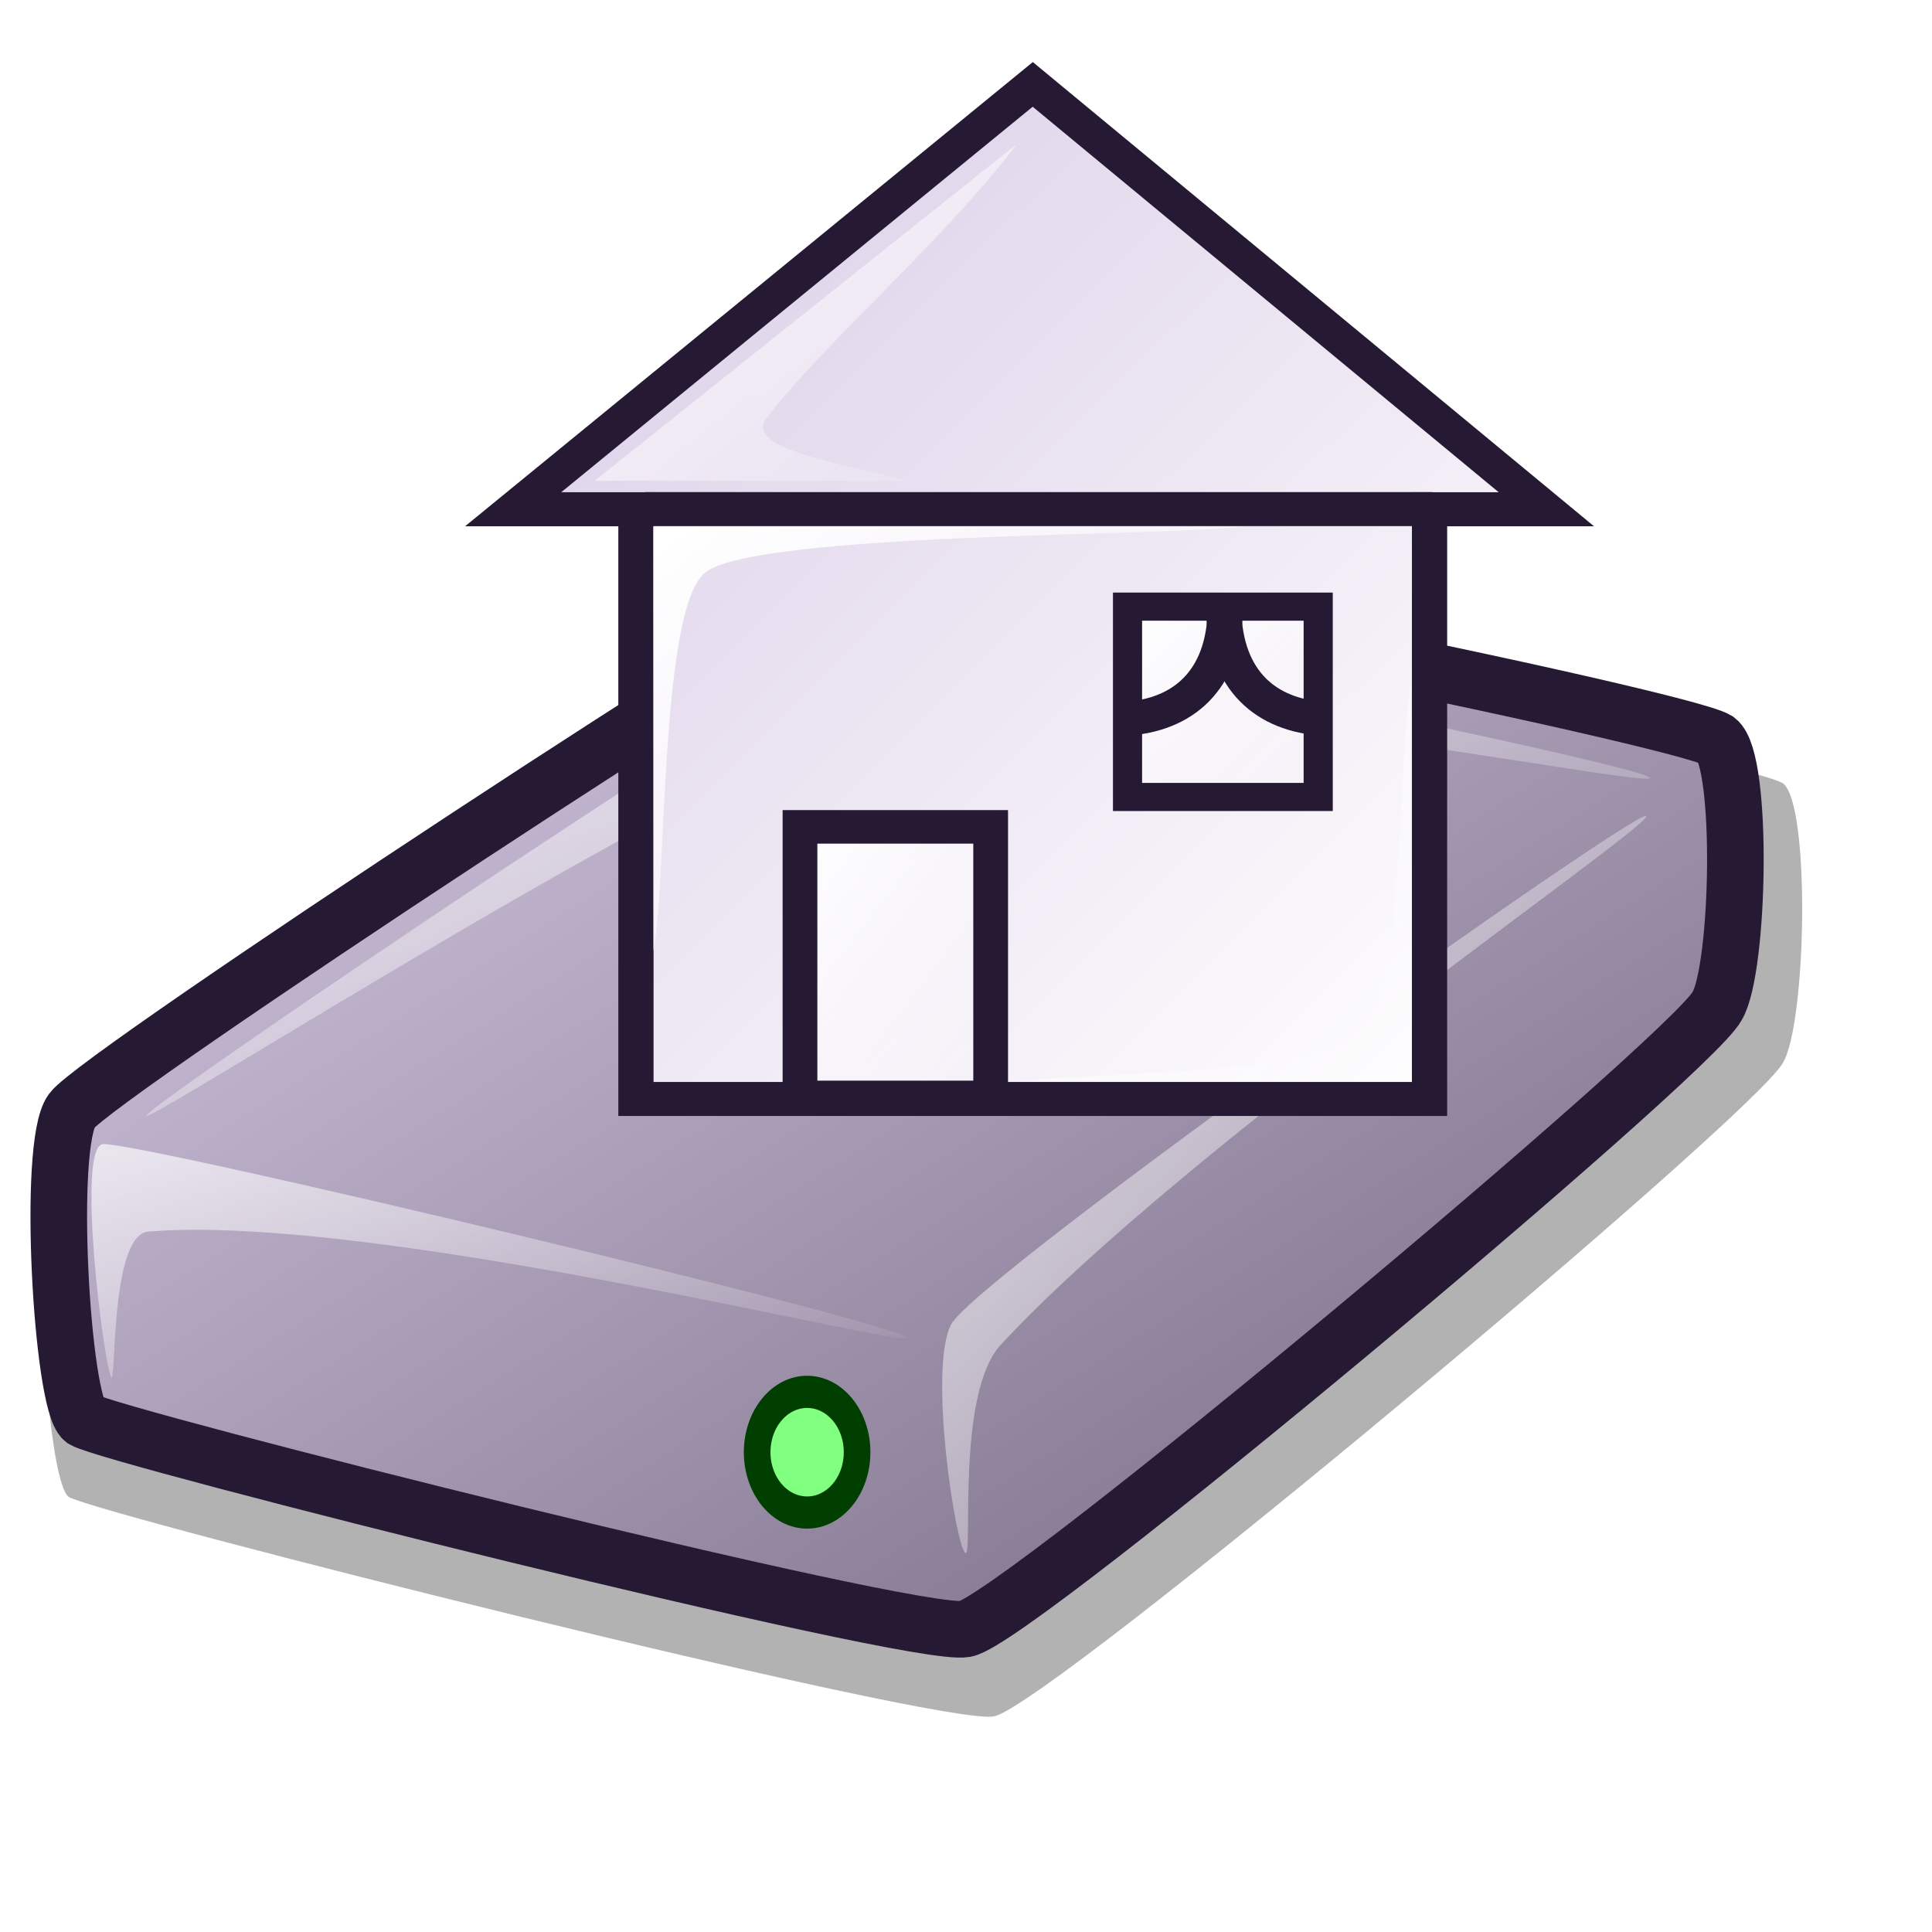
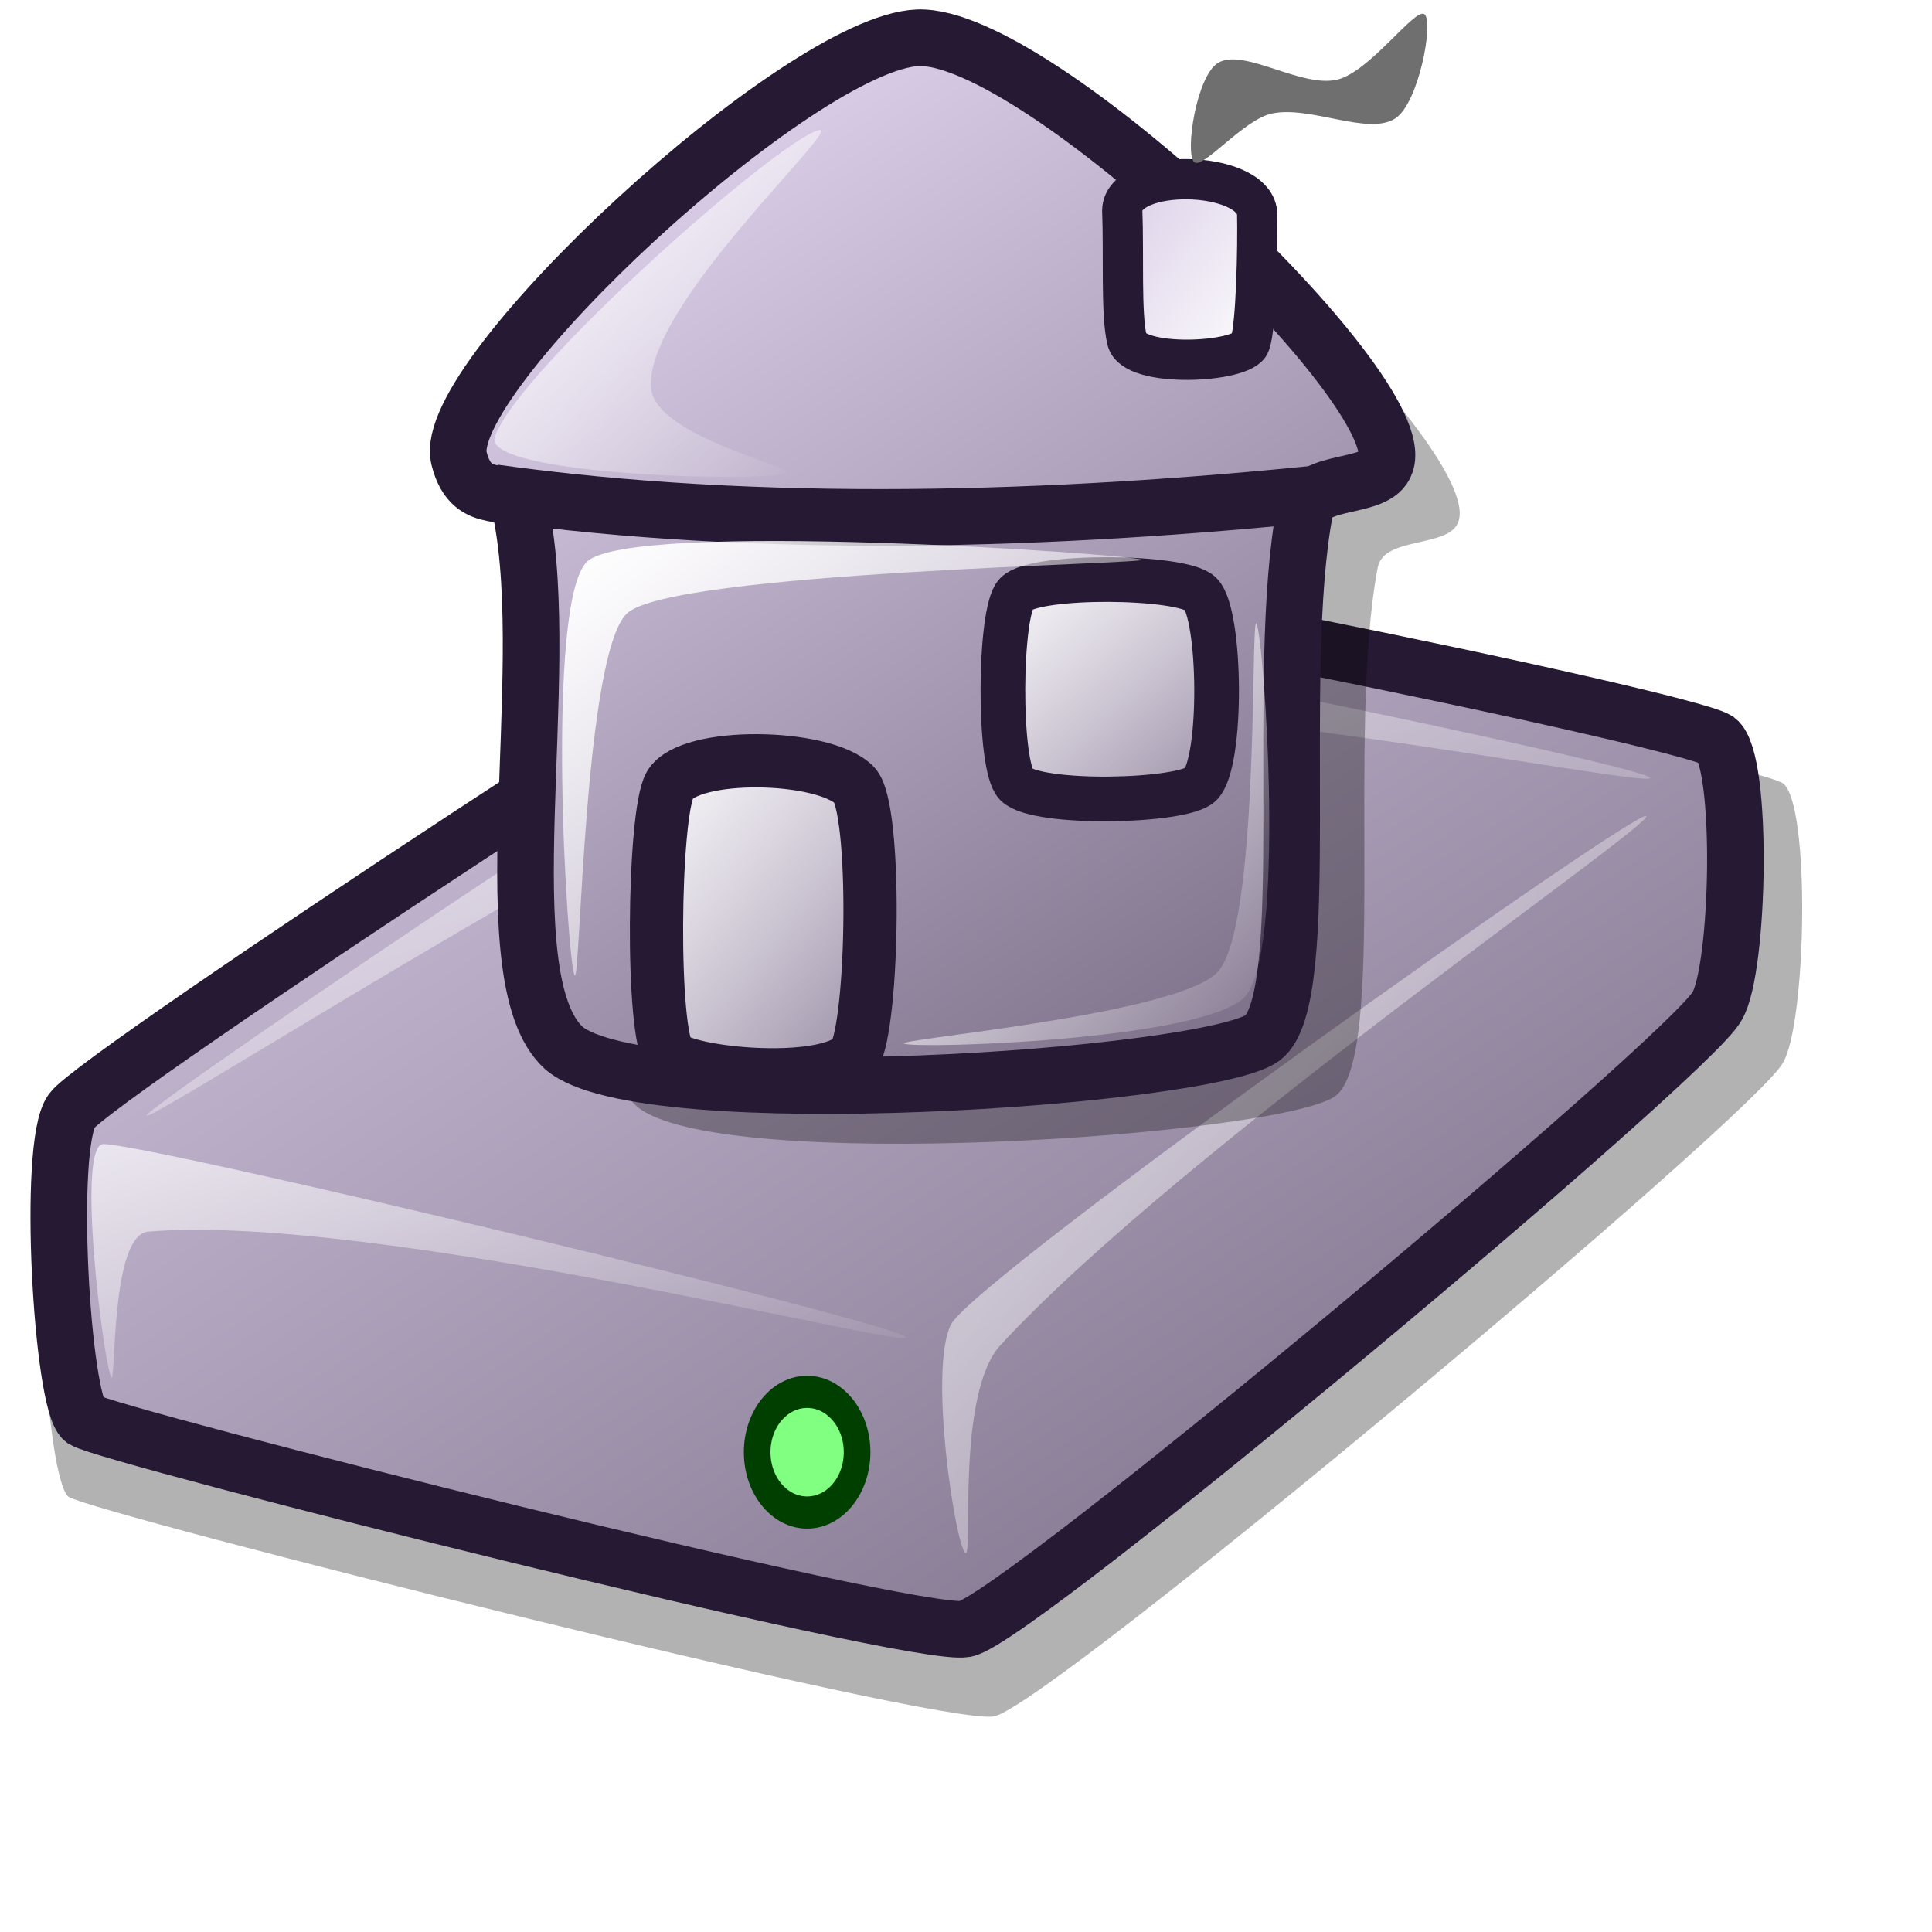
<svg xmlns="http://www.w3.org/2000/svg" xmlns:xlink="http://www.w3.org/1999/xlink" version="1.0" x="0" y="0" width="48pt" height="48pt" id="svg1">
  <defs id="defs3">
    <linearGradient id="linearGradient894">
      <stop offset="0" style="stop-color:#d9cce6;stop-opacity:1;" id="stop895" />
      <stop offset="1" style="stop-color:#ffffff;stop-opacity:1;" id="stop896" />
    </linearGradient>
    <linearGradient id="linearGradient891">
      <stop offset="0" style="stop-color:#d9cce6;stop-opacity:1;" id="stop893" />
      <stop offset="1" style="stop-color:#73667f;stop-opacity:1;" id="stop892" />
    </linearGradient>
    <linearGradient id="linearGradient888">
      <stop style="stop-color:#ffffff;stop-opacity:1;" offset="0" id="stop889" />
      <stop style="stop-color:#ffffff;stop-opacity:0;" offset="1" id="stop890" />
    </linearGradient>
    <linearGradient id="linearGradient885">
      <stop offset="0" style="stop-color:#ffffff;stop-opacity:1;" id="stop887" />
      <stop offset="1" style="stop-color:#ffffff;stop-opacity:0;" id="stop886" />
    </linearGradient>
    <linearGradient id="linearGradient570">
      <stop style="stop-color:#ffffff;stop-opacity:1;" offset="0" id="stop571" />
      <stop style="stop-color:#ffffff;stop-opacity:0;" offset="1" id="stop572" />
    </linearGradient>
    <linearGradient id="linearGradient563">
      <stop style="stop-color:#d9cce6;stop-opacity:1;" offset="0" id="stop564" />
      <stop style="stop-color:#73667f;stop-opacity:1;" offset="1" id="stop565" />
    </linearGradient>
-     <linearGradient x1="0.01" y1="0.016" x2="0.985" y2="0.977" id="linearGradient566" xlink:href="#linearGradient563" />
+     <linearGradient x1="1.258" y1="23.457" x2="46.051" y2="67.582" id="linearGradient566" xlink:href="#linearGradient563" gradientTransform="matrix(1.250344,0,0,0.79978,3.844601e-4,0)" gradientUnits="userSpaceOnUse" />
    <linearGradient x1="0.007" y1="-0.03" x2="0.985" y2="1.045" id="linearGradient569" xlink:href="#linearGradient570" />
    <linearGradient x1="0.007" y1="0.013" x2="0.978" y2="0.974" id="linearGradient573" xlink:href="#linearGradient570" />
    <linearGradient x1="0.007" y1="0.047" x2="1.02" y2="0.984" id="linearGradient575" xlink:href="#linearGradient570" />
    <linearGradient id="linearGradient578" xlink:href="#linearGradient894" x1="0.01" y1="0.016" x2="0.985" y2="0.977" />
    <defs id="defs848">
      <linearGradient id="linearGradient849" x1="0" y1="0.5" x2="1" y2="0.5" gradientUnits="objectBoundingBox" spreadMethod="pad" xlink:href="#linearGradient885" />
      <linearGradient id="linearGradient852" x1="0" y1="0.5" x2="1" y2="0.5" gradientUnits="objectBoundingBox" spreadMethod="pad" xlink:href="#linearGradient891" />
      <linearGradient x1="-0" y1="0" x2="0.984" y2="1" id="linearGradient855" xlink:href="#linearGradient563" />
      <linearGradient x1="-0" y1="0" x2="0.977" y2="0.984" id="linearGradient856" xlink:href="#linearGradient570" />
      <linearGradient x1="0.013" y1="0.992" x2="0.987" y2="0" id="linearGradient857" xlink:href="#linearGradient570" />
      <linearGradient x1="-0" y1="0" x2="0.993" y2="0.984" id="linearGradient858" xlink:href="#linearGradient570" />
      <linearGradient id="linearGradient859" xlink:href="#linearGradient570" />
    </defs>
+     <linearGradient xlink:href="#linearGradient570" id="linearGradient1367" x1="32.095" y1="27.535" x2="56.283" y2="49.911" gradientTransform="matrix(0.977333,0,0,1.023192,3.844601e-4,0)" gradientUnits="userSpaceOnUse" />
+     <linearGradient xlink:href="#linearGradient570" id="linearGradient1369" x1="2.977" y1="36.687" x2="30.585" y2="63.999" gradientTransform="matrix(1.751766,0,0,0.570852,3.844601e-4,0)" gradientUnits="userSpaceOnUse" />
+     <linearGradient xlink:href="#linearGradient570" id="linearGradient1371" x1="1.726" y1="70.357" x2="15.861" y2="85.901" gradientTransform="matrix(1.86801,0,0,0.535329,3.844601e-4,0)" gradientUnits="userSpaceOnUse" />
+     <linearGradient y2="0.991" x2="0.991" y1="0.009" x1="-0" id="linearGradient601" xlink:href="#linearGradient570" />
+     <linearGradient y2="0.996" x2="0.986" y1="0.004" x1="-0.009" xlink:href="#linearGradient563" id="linearGradient1468" />
+     <linearGradient xlink:href="#linearGradient570" id="linearGradient1466" y2="0.984" x2="0.993" y1="0" x1="-0" />
+     <linearGradient xlink:href="#linearGradient570" id="linearGradient1464" y2="0" x2="0.987" y1="0.992" x1="0.013" />
+     <linearGradient xlink:href="#linearGradient570" id="linearGradient1462" y2="0.984" x2="0.977" y1="0" x1="-0" />
+     <linearGradient xlink:href="#linearGradient563" id="linearGradient1460" y2="1" x2="0.984" y1="0" x1="-0" />
+     <linearGradient id="linearGradient1454">
+       <stop id="stop1456" offset="0" style="stop-color:#d9cce6;stop-opacity:1;" />
+       <stop id="stop1458" offset="1" style="stop-color:#73667f;stop-opacity:1;" />
+     </linearGradient>
+     <linearGradient id="linearGradient1448">
+       <stop id="stop1450" offset="0" style="stop-color:#ffffff;stop-opacity:1;" />
+       <stop id="stop1452" offset="1" style="stop-color:#ffffff;stop-opacity:0;" />
+     </linearGradient>
+     <linearGradient xlink:href="#linearGradient894" id="linearGradient1499" gradientUnits="userSpaceOnUse" gradientTransform="matrix(0.556284,0,0,0.715711,12.17942,0.265877)" x1="44.318" y1="7.518" x2="53.548" y2="16.61" />
+     <linearGradient xlink:href="#linearGradient570" id="linearGradient1502" gradientUnits="userSpaceOnUse" gradientTransform="matrix(0.735092,0,0,0.541617,12.63823,0.717252)" x1="8.058" y1="33.188" x2="34.806" y2="57.933" />
+     <linearGradient xlink:href="#linearGradient570" id="linearGradient1505" gradientUnits="userSpaceOnUse" gradientTransform="matrix(0.603247,0,0,0.676117,11.74551,0.265877)" x1="30.303" y1="31.128" x2="51.502" y2="50.738" />
+     <linearGradient xlink:href="#linearGradient570" id="linearGradient1508" gradientUnits="userSpaceOnUse" gradientTransform="matrix(0.596298,0,0,0.619299,12.32988,1.256439)" x1="6.419" y1="5.17" x2="24.534" y2="23.091" />
+     <linearGradient xlink:href="#linearGradient570" id="linearGradient1512" gradientUnits="userSpaceOnUse" gradientTransform="matrix(0.623657,0,0,0.638393,12.17942,0.265877)" x1="33.086" y1="28.535" x2="45.654" y2="42.357" />
+     <linearGradient xlink:href="#linearGradient570" id="linearGradient1515" gradientUnits="userSpaceOnUse" gradientTransform="matrix(0.532043,0,0,0.74832,12.17942,0.265877)" x1="17.049" y1="32.113" x2="32.103" y2="48.668" />
+     <linearGradient xlink:href="#linearGradient563" id="linearGradient1518" gradientUnits="userSpaceOnUse" gradientTransform="matrix(0.788945,0,0,0.504647,12.17966,0.265877)" x1="1.258" y1="23.457" x2="46.051" y2="67.582" />
  </defs>
-   <path d="M 2.272 49.585 C 3.237 50.17 31.152 57.199 32.925 56.857 C 34.72 56.536 58.149 36.926 59.063 35.205 C 59.839 33.91 59.981 26.648 59.063 25.949 C 57.859 25.198 31.754 19.808 30.052 20.33 C 28.295 20.826 2.766 37.588 1.861 38.841 C 0.993 40.023 1.519 48.999 2.272 49.585 z " style="font-size:12;opacity:0.303;fill-rule:evenodd;stroke-width:12.5;" id="path776" />
-   <path d="M 2.767 47.033 C 3.687 47.59 30.285 54.288 31.975 53.962 C 33.685 53.657 56.009 34.971 56.88 33.331 C 57.62 32.097 57.755 25.178 56.88 24.512 C 55.733 23.796 30.859 18.661 29.237 19.158 C 27.563 19.63 3.239 35.602 2.376 36.796 C 1.549 37.922 2.05 46.475 2.767 47.033 z " style="font-size:12;fill:url(#linearGradient566);fill-rule:evenodd;stroke:#261933;stroke-width:1.875;stroke-dasharray:none;" id="path679" />
-   <path d="M 3.68 45.616 C 3.42 45.082 2.52 37.924 3.419 37.899 C 4.796 37.856 29.795 43.842 30.019 44.302 C 30.23 44.734 12.416 40.17 4.908 40.799 C 3.636 40.905 3.855 45.975 3.68 45.616 z " style="font-size:12;opacity:0.7;fill:url(#linearGradient569);fill-rule:evenodd;stroke:none;stroke-width:0.107pt;" id="path680" />
-   <path d="M 4.854 36.954 C 4.898 36.579 28.16 20.878 29.759 20.732 C 31.413 20.594 54.707 25.405 54.664 25.772 C 54.62 26.14 35.719 22.298 29.682 23.606 C 24.187 24.824 4.811 37.314 4.854 36.954 z " style="font-size:12;opacity:0.7;fill:url(#linearGradient573);fill-rule:evenodd;stroke:none;stroke-width:0.107pt;" id="path682" />
-   <path d="M 31.975 51.443 C 31.644 51.157 30.749 45.328 31.508 43.867 C 32.392 42.259 54.224 26.765 54.533 27.032 C 54.832 27.29 39.167 38.039 33.149 44.551 C 31.648 46.176 32.253 51.682 31.975 51.443 z " style="font-size:12;opacity:0.7;fill:url(#linearGradient575);fill-rule:evenodd;stroke:none;stroke-width:0.107pt;" id="path683" />
-   <ellipse cx="410.205" cy="422.409" rx="11.72" ry="11.72" transform="matrix(0.14121,0,0,0.170551,-31.18802,-23.93649)" style="font-size:12;fill:#80ff80;fill-rule:evenodd;stroke:#003f00;stroke-width:6.25;stroke-linecap:round;stroke-linejoin:round;" id="path722" />
-   <path d="M 30.159 1.561 L 2.514 24.979 L 9.047 24.979 L 9.047 57.484 L 51.271 57.484 L 51.271 24.979 L 57.486 24.979 L 30.159 1.561 z " style="font-size:12;fill:url(#linearGradient578);fill-opacity:1;fill-rule:evenodd;stroke:#261933;stroke-width:1.875;" id="path1006" transform="matrix(0.622604,0,0,0.600982,15.43379,1.857676)" />
-   <rect width="10.145" height="14.913" x="17.775" y="42.486" style="font-size:12;fill:url(#linearGradient569);fill-opacity:1;fill-rule:evenodd;stroke:#261933;stroke-width:1.848;" id="rect1027" transform="matrix(0.622604,0,0,0.600982,15.43379,1.857676)" />
-   <rect width="10.145" height="10.491" x="35.202" y="30.347" style="font-size:12;fill:url(#linearGradient569);fill-opacity:1;fill-rule:evenodd;stroke:#261933;stroke-width:1.55;" id="rect1028" transform="matrix(0.622604,0,0,0.600982,15.43379,1.857676)" />
-   <path d="M 40.405 30.173 C 40.462 34.191 38.353 36.214 35.376 36.503 " style="font-size:12;fill:none;fill-opacity:1;fill-rule:evenodd;stroke:#261933;stroke-width:1.875;" id="path1029" transform="matrix(0.622604,0,0,0.600982,15.43379,1.857676)" />
-   <path d="M 40.319 30.173 C 40.261 34.191 42.371 36.214 45.348 36.503 " style="font-size:12;fill:none;fill-opacity:1;fill-rule:evenodd;stroke:#261933;stroke-width:1.875;" id="path1030" transform="matrix(0.622604,0,0,0.600982,15.43379,1.857676)" />
-   <path d="M 9.538 24.971 L 51.416 24.971 " style="font-size:12;fill:none;fill-opacity:1;fill-rule:evenodd;stroke:#261933;stroke-width:1.875;" id="path1031" transform="matrix(0.622604,0,0,0.600982,15.43379,1.857676)" />
-   <path d="M 29.306 4.855 C 21.821 11.04 14.335 17.225 6.85 23.41 C 12.399 23.41 17.948 23.41 23.497 23.41 C 20.347 22.543 14.811 21.662 15.954 20.029 C 18.769 16.093 25.52 10.087 29.306 4.855 z " style="font-size:12;fill:url(#linearGradient573);fill-opacity:1;fill-rule:evenodd;stroke-width:1pt;" id="path1032" transform="matrix(0.622604,0,0,0.600982,15.43379,1.857676)" />
-   <path d="M 50.289 34.682 C 50.289 39.249 50.289 51.965 50.289 56.532 C 45.549 56.532 34.133 56.532 29.393 56.532 C 32.977 55.983 45.213 56.231 47.601 53.931 C 49.953 51.665 49.566 38.266 50.289 34.682 z " style="font-size:12;fill:url(#linearGradient575);fill-opacity:1;fill-rule:evenodd;stroke-width:1pt;" id="path1033" transform="matrix(0.622604,0,0,0.600982,15.43379,1.857676)" />
-   <path d="M 9.971 49.335 C 9.971 44.769 9.971 30.491 9.971 25.925 C 14.711 25.925 36.618 25.925 41.358 25.925 C 37.775 26.474 15.047 26.225 12.659 28.526 C 10.307 30.792 10.694 45.751 9.971 49.335 z " style="font-size:12;fill:url(#linearGradient575);fill-opacity:1;fill-rule:evenodd;stroke-width:1pt;" id="path1034" transform="matrix(0.622604,0,0,0.600982,15.43379,1.857676)" />
+   <path d="M 2.272,49.585 C 3.237,50.17 31.152,57.199 32.926,56.857 C 34.72,56.536 58.149,36.926 59.063,35.205 C 59.839,33.91 59.982,26.648 59.063,25.949 C 57.859,25.198 31.754,19.808 30.052,20.33 C 28.295,20.826 2.767,37.588 1.862,38.841 C 0.994,40.023 1.519,48.999 2.272,49.585 z " style="font-size:12px;opacity:0.303;fill-rule:evenodd;stroke-width:12.5" id="path776" />
+   <path d="M 2.768,47.033 C 3.687,47.59 30.286,54.288 31.976,53.962 C 33.686,53.657 56.01,34.971 56.881,33.331 C 57.62,32.097 57.756,25.178 56.881,24.512 C 55.733,23.796 30.859,18.661 29.237,19.158 C 27.564,19.63 3.239,35.602 2.376,36.796 C 1.549,37.922 2.05,46.475 2.768,47.033 z " style="font-size:12px;fill:url(#linearGradient566);fill-rule:evenodd;stroke:#261933;stroke-width:1.875;stroke-dasharray:none" id="path679" />
+   <path d="M 3.68,45.616 C 3.421,45.082 2.52,37.924 3.42,37.899 C 4.797,37.856 29.796,43.842 30.02,44.302 C 30.23,44.734 12.416,40.17 4.908,40.799 C 3.637,40.905 3.855,45.975 3.68,45.616 z " style="font-size:12px;opacity:0.7;fill:url(#linearGradient1371);fill-rule:evenodd;stroke:none;stroke-width:0.107pt" id="path680" />
+   <path d="M 4.854,36.954 C 4.898,36.579 28.16,20.878 29.759,20.732 C 31.413,20.594 54.707,25.405 54.664,25.772 C 54.621,26.14 35.72,22.298 29.683,23.606 C 24.187,24.824 4.811,37.314 4.854,36.954 z " style="font-size:12px;opacity:0.7;fill:url(#linearGradient1369);fill-rule:evenodd;stroke:none;stroke-width:0.107pt" id="path682" />
+   <path d="M 31.976,51.443 C 31.645,51.157 30.749,45.328 31.508,43.867 C 32.393,42.259 54.224,26.765 54.534,27.032 C 54.833,27.29 39.167,38.039 33.149,44.551 C 31.648,46.176 32.253,51.682 31.976,51.443 z " style="font-size:12px;opacity:0.7;fill:url(#linearGradient1367);fill-rule:evenodd;stroke:none;stroke-width:0.107pt" id="path683" />
+   <ellipse cx="410.205" cy="422.409" rx="11.72" ry="11.72" transform="matrix(0.14121,0,0,0.170551,-31.18764,-23.93649)" style="font-size:12px;fill:#80ff80;fill-rule:evenodd;stroke:#003f00;stroke-width:6.25;stroke-linecap:round;stroke-linejoin:round" id="path722" />
+   <path d="M 32.818,3.177 C 28.91,3.324 16.915,14.417 17.616,17.119 C 18.062,18.889 19.452,17.813 19.672,18.905 C 20.764,24.338 18.576,34.35 21.08,36.637 C 23.693,38.924 42.378,37.623 44.232,36.312 C 45.977,35 44.593,24.274 45.64,18.797 C 45.84,17.75 48.015,18.164 48.31,17.28 C 49.193,14.877 36.799,3.032 32.818,3.177 z " style="font-size:12px;opacity:0.3;fill:#000000;fill-opacity:1;fill-rule:evenodd;stroke:none;stroke-width:1.875;stroke-dasharray:none" id="path614" />
+   <path d="M 30.41,1.251 C 26.502,1.397 14.507,12.49 15.208,15.192 C 15.654,16.962 17.044,15.886 17.263,16.978 C 18.355,22.411 16.168,32.423 18.672,34.71 C 21.284,36.997 39.969,35.697 41.823,34.385 C 43.568,33.073 42.184,22.347 43.232,16.87 C 43.432,15.823 45.607,16.237 45.902,15.353 C 46.784,12.95 34.39,1.105 30.41,1.251 z " style="font-size:12px;fill:url(#linearGradient1518);fill-opacity:1;fill-rule:evenodd;stroke:#261933;stroke-width:1.875;stroke-dasharray:none" id="path1006" />
+   <path style="font-size:12px;fill:url(#linearGradient1515);fill-opacity:1;fill-rule:evenodd;stroke:#261933;stroke-width:1.764" d="M 22.193,26.003 C 21.636,26.969 21.562,34.353 22.193,34.984 C 22.784,35.575 27.266,36.02 28.302,34.984 C 28.945,33.87 29.044,26.745 28.302,26.003 C 27.266,24.967 22.829,24.903 22.193,26.003 z " id="path612" />
+   <path style="font-size:12px;fill:url(#linearGradient1512);fill-opacity:1;fill-rule:evenodd;stroke:#261933;stroke-width:1.48" d="M 33.663,19.669 C 33.094,20.239 33.057,25.38 33.663,25.986 C 34.357,26.68 39.187,26.571 39.772,25.986 C 40.506,25.253 40.45,20.346 39.772,19.669 C 39.168,19.064 34.293,19.018 33.663,19.669 z " id="path611" />
+   <path d="M 16.366,16.323 C 25.17,17.551 34.84,17.262 43.969,16.323" style="font-size:12px;fill:none;fill-opacity:1;fill-rule:evenodd;stroke:#261933;stroke-width:1.875;stroke-dasharray:none" id="path1031" />
+   <path d="M 27.121,4.312 C 25.783,4.632 17.133,12.277 16.391,14.475 C 15.967,15.731 25.097,15.985 26.007,15.68 C 26.542,15.501 21.744,14.498 21.573,12.887 C 21.267,10.199 28.011,4.099 27.121,4.312 z " style="font-size:12px;fill:url(#linearGradient1508);fill-opacity:1;fill-rule:evenodd;stroke-width:1pt" id="path1032" />
+   <path d="M 41.618,20.654 C 41.866,20.983 42.634,31.71 41.199,33.059 C 39.71,34.46 30.353,34.757 29.949,34.57 C 29.64,34.427 38.82,33.631 40.293,32.245 C 41.744,30.881 41.42,20.391 41.618,20.654 z " style="font-size:12px;fill:url(#linearGradient1505);fill-opacity:1;fill-rule:evenodd;stroke-width:1pt" id="path1033" />
+   <path d="M 19.037,32.313 C 18.795,31.985 18.045,19.956 19.446,18.607 C 20.9,17.207 37.435,18.354 37.829,18.541 C 38.131,18.684 22.202,18.939 20.764,20.324 C 19.347,21.688 19.23,32.576 19.037,32.313 z " style="font-size:12px;fill:url(#linearGradient1502);fill-opacity:1;fill-rule:evenodd;stroke-width:1pt" id="path1034" />
+   <path style="font-size:12px;fill:url(#linearGradient1499);fill-opacity:1;fill-rule:evenodd;stroke:#261933;stroke-width:1pt;stroke-opacity:1" d="M 37.176,6.974 C 37.232,8.395 37.128,10.444 37.336,11.27 C 37.552,12.205 41.188,12.023 41.404,11.389 C 41.618,10.841 41.669,8.154 41.645,7.054 C 41.509,5.62 37.2,5.534 37.176,6.974 L 37.176,6.974 L 37.176,6.974 z " id="path599" />
+   <path style="fill:#6f6f6f;fill-opacity:1;fill-rule:evenodd;stroke:none;stroke-width:1pt;stroke-linecap:butt;stroke-linejoin:miter;stroke-opacity:1" d="M 39.557,5.368 C 39.246,5.071 39.633,2.495 40.36,2.076 C 41.212,1.585 43.103,2.918 44.294,2.638 C 45.377,2.383 46.862,0.255 47.184,0.47 C 47.504,0.684 47.008,3.411 46.221,3.923 C 45.322,4.508 43.403,3.485 42.126,3.762 C 41.182,3.967 39.835,5.633 39.557,5.368 z " id="path600" />
</svg>
